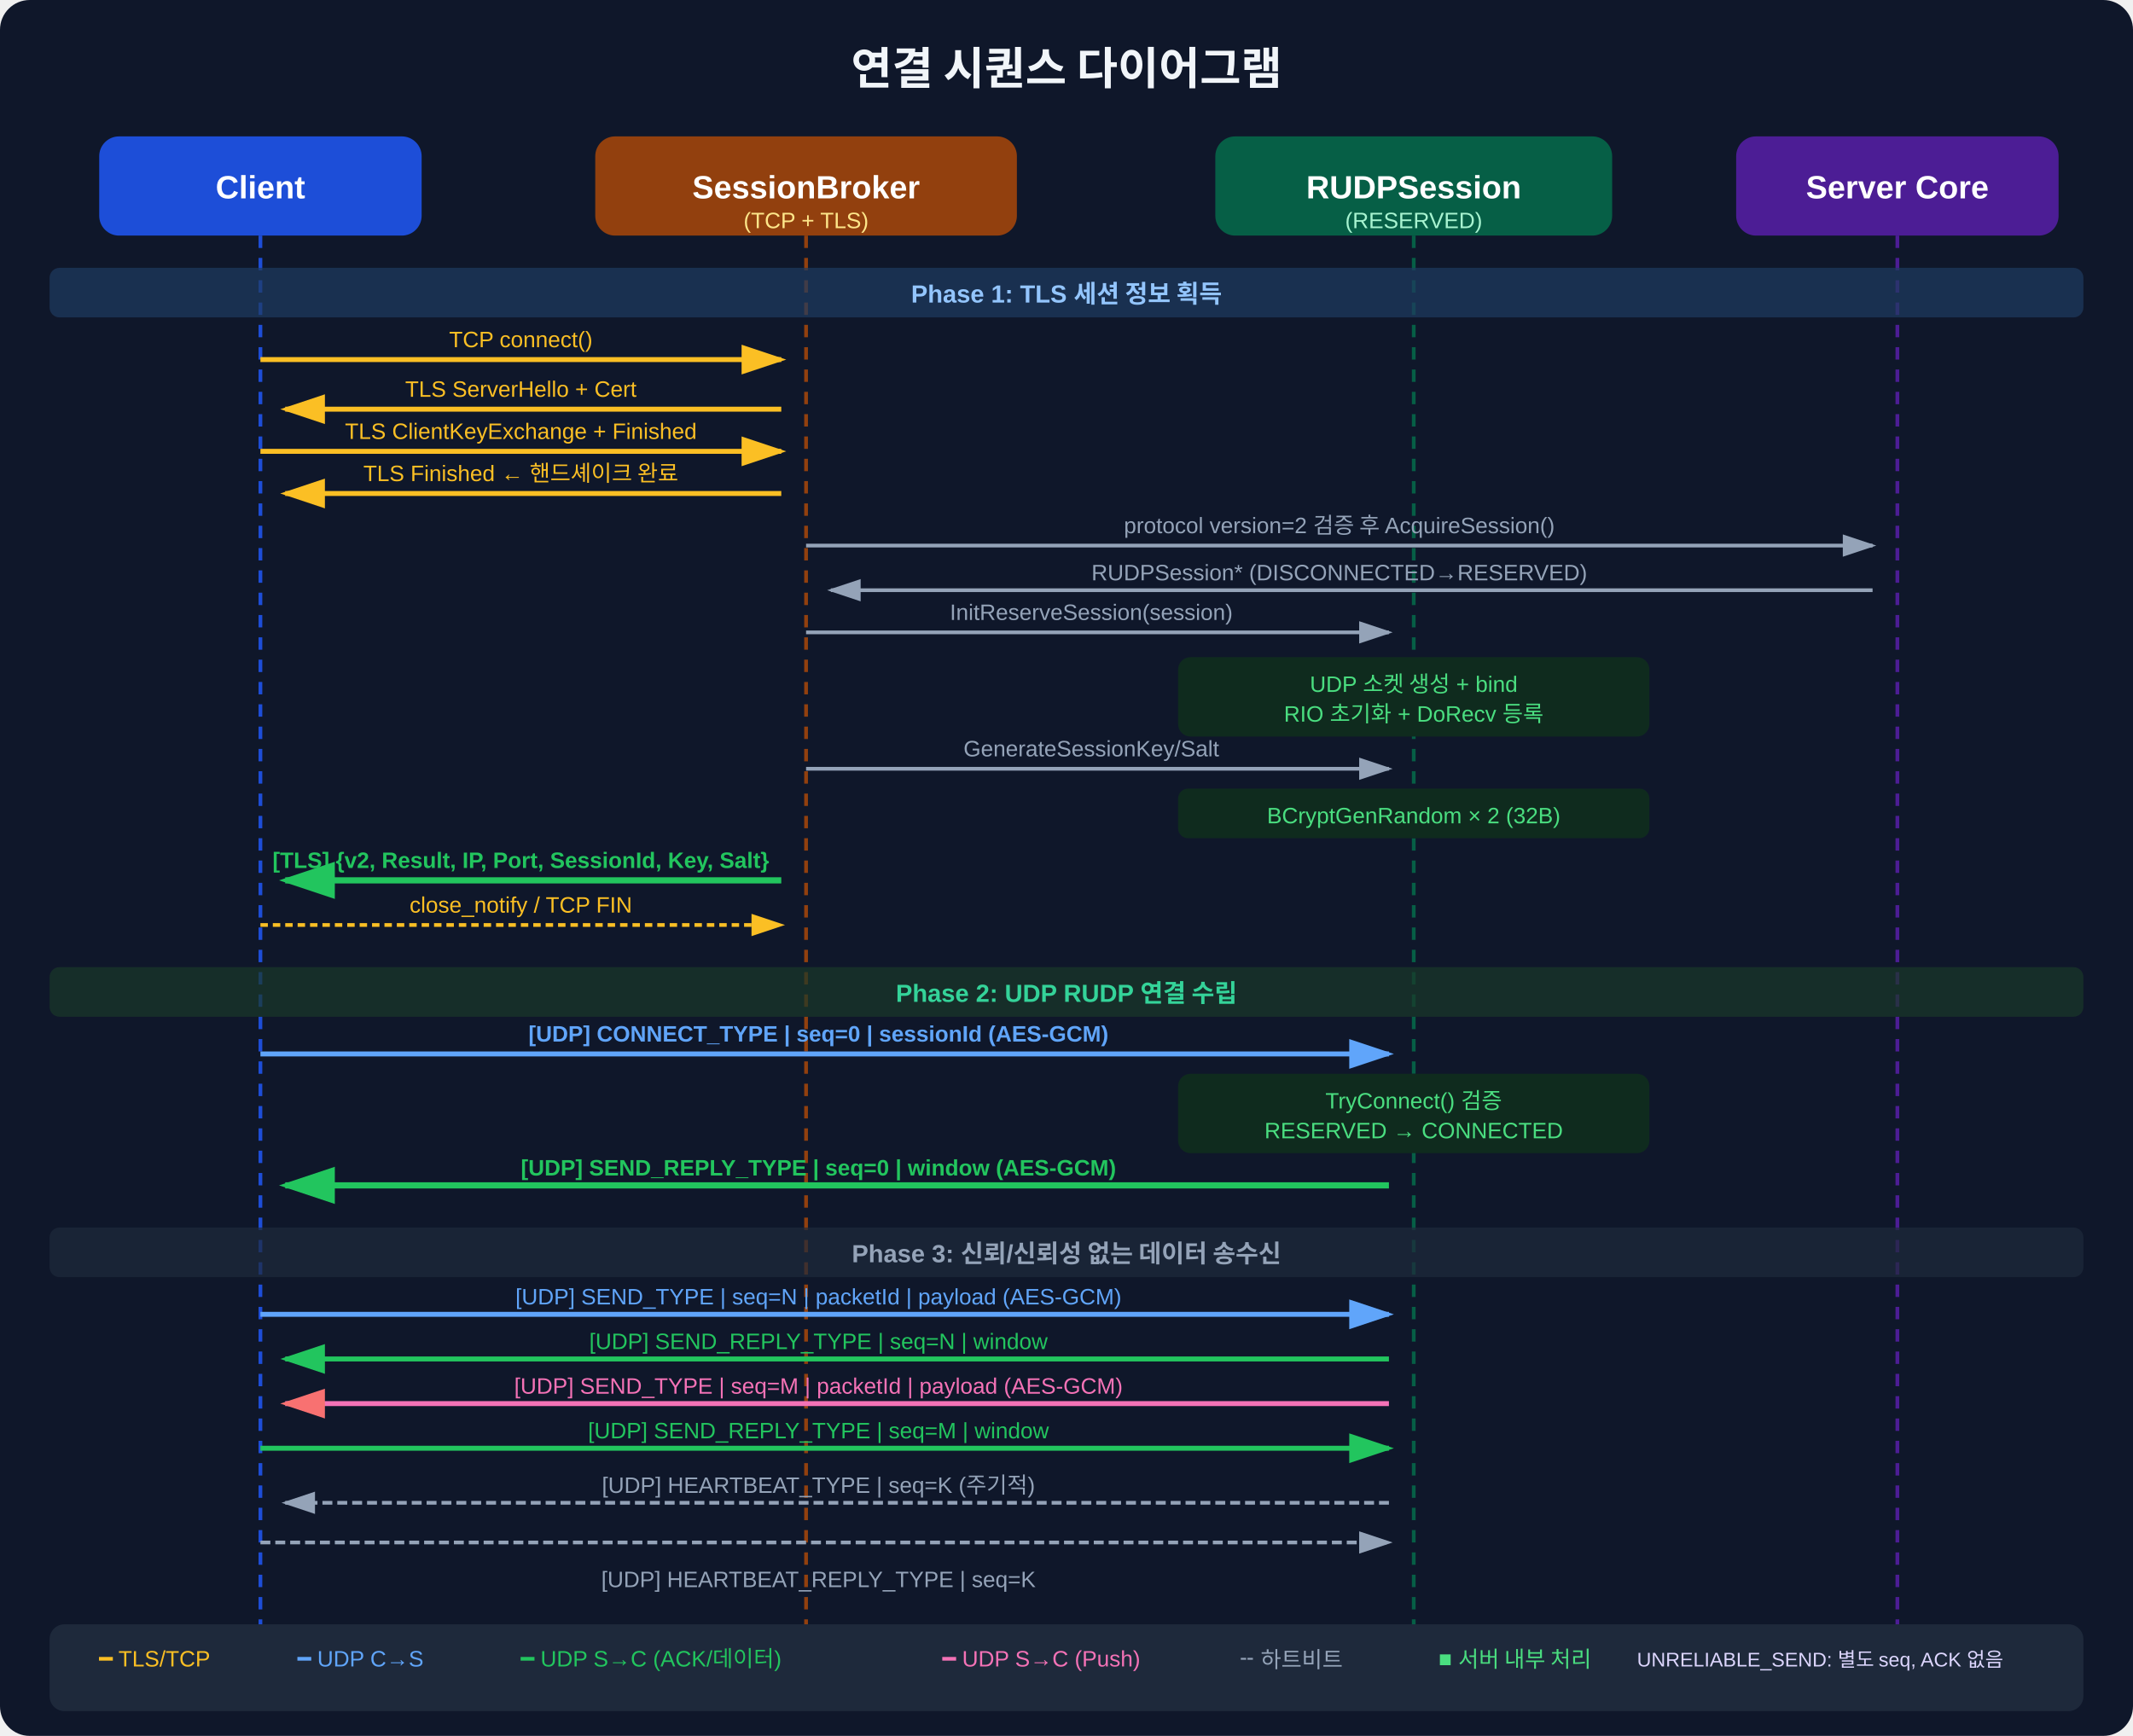
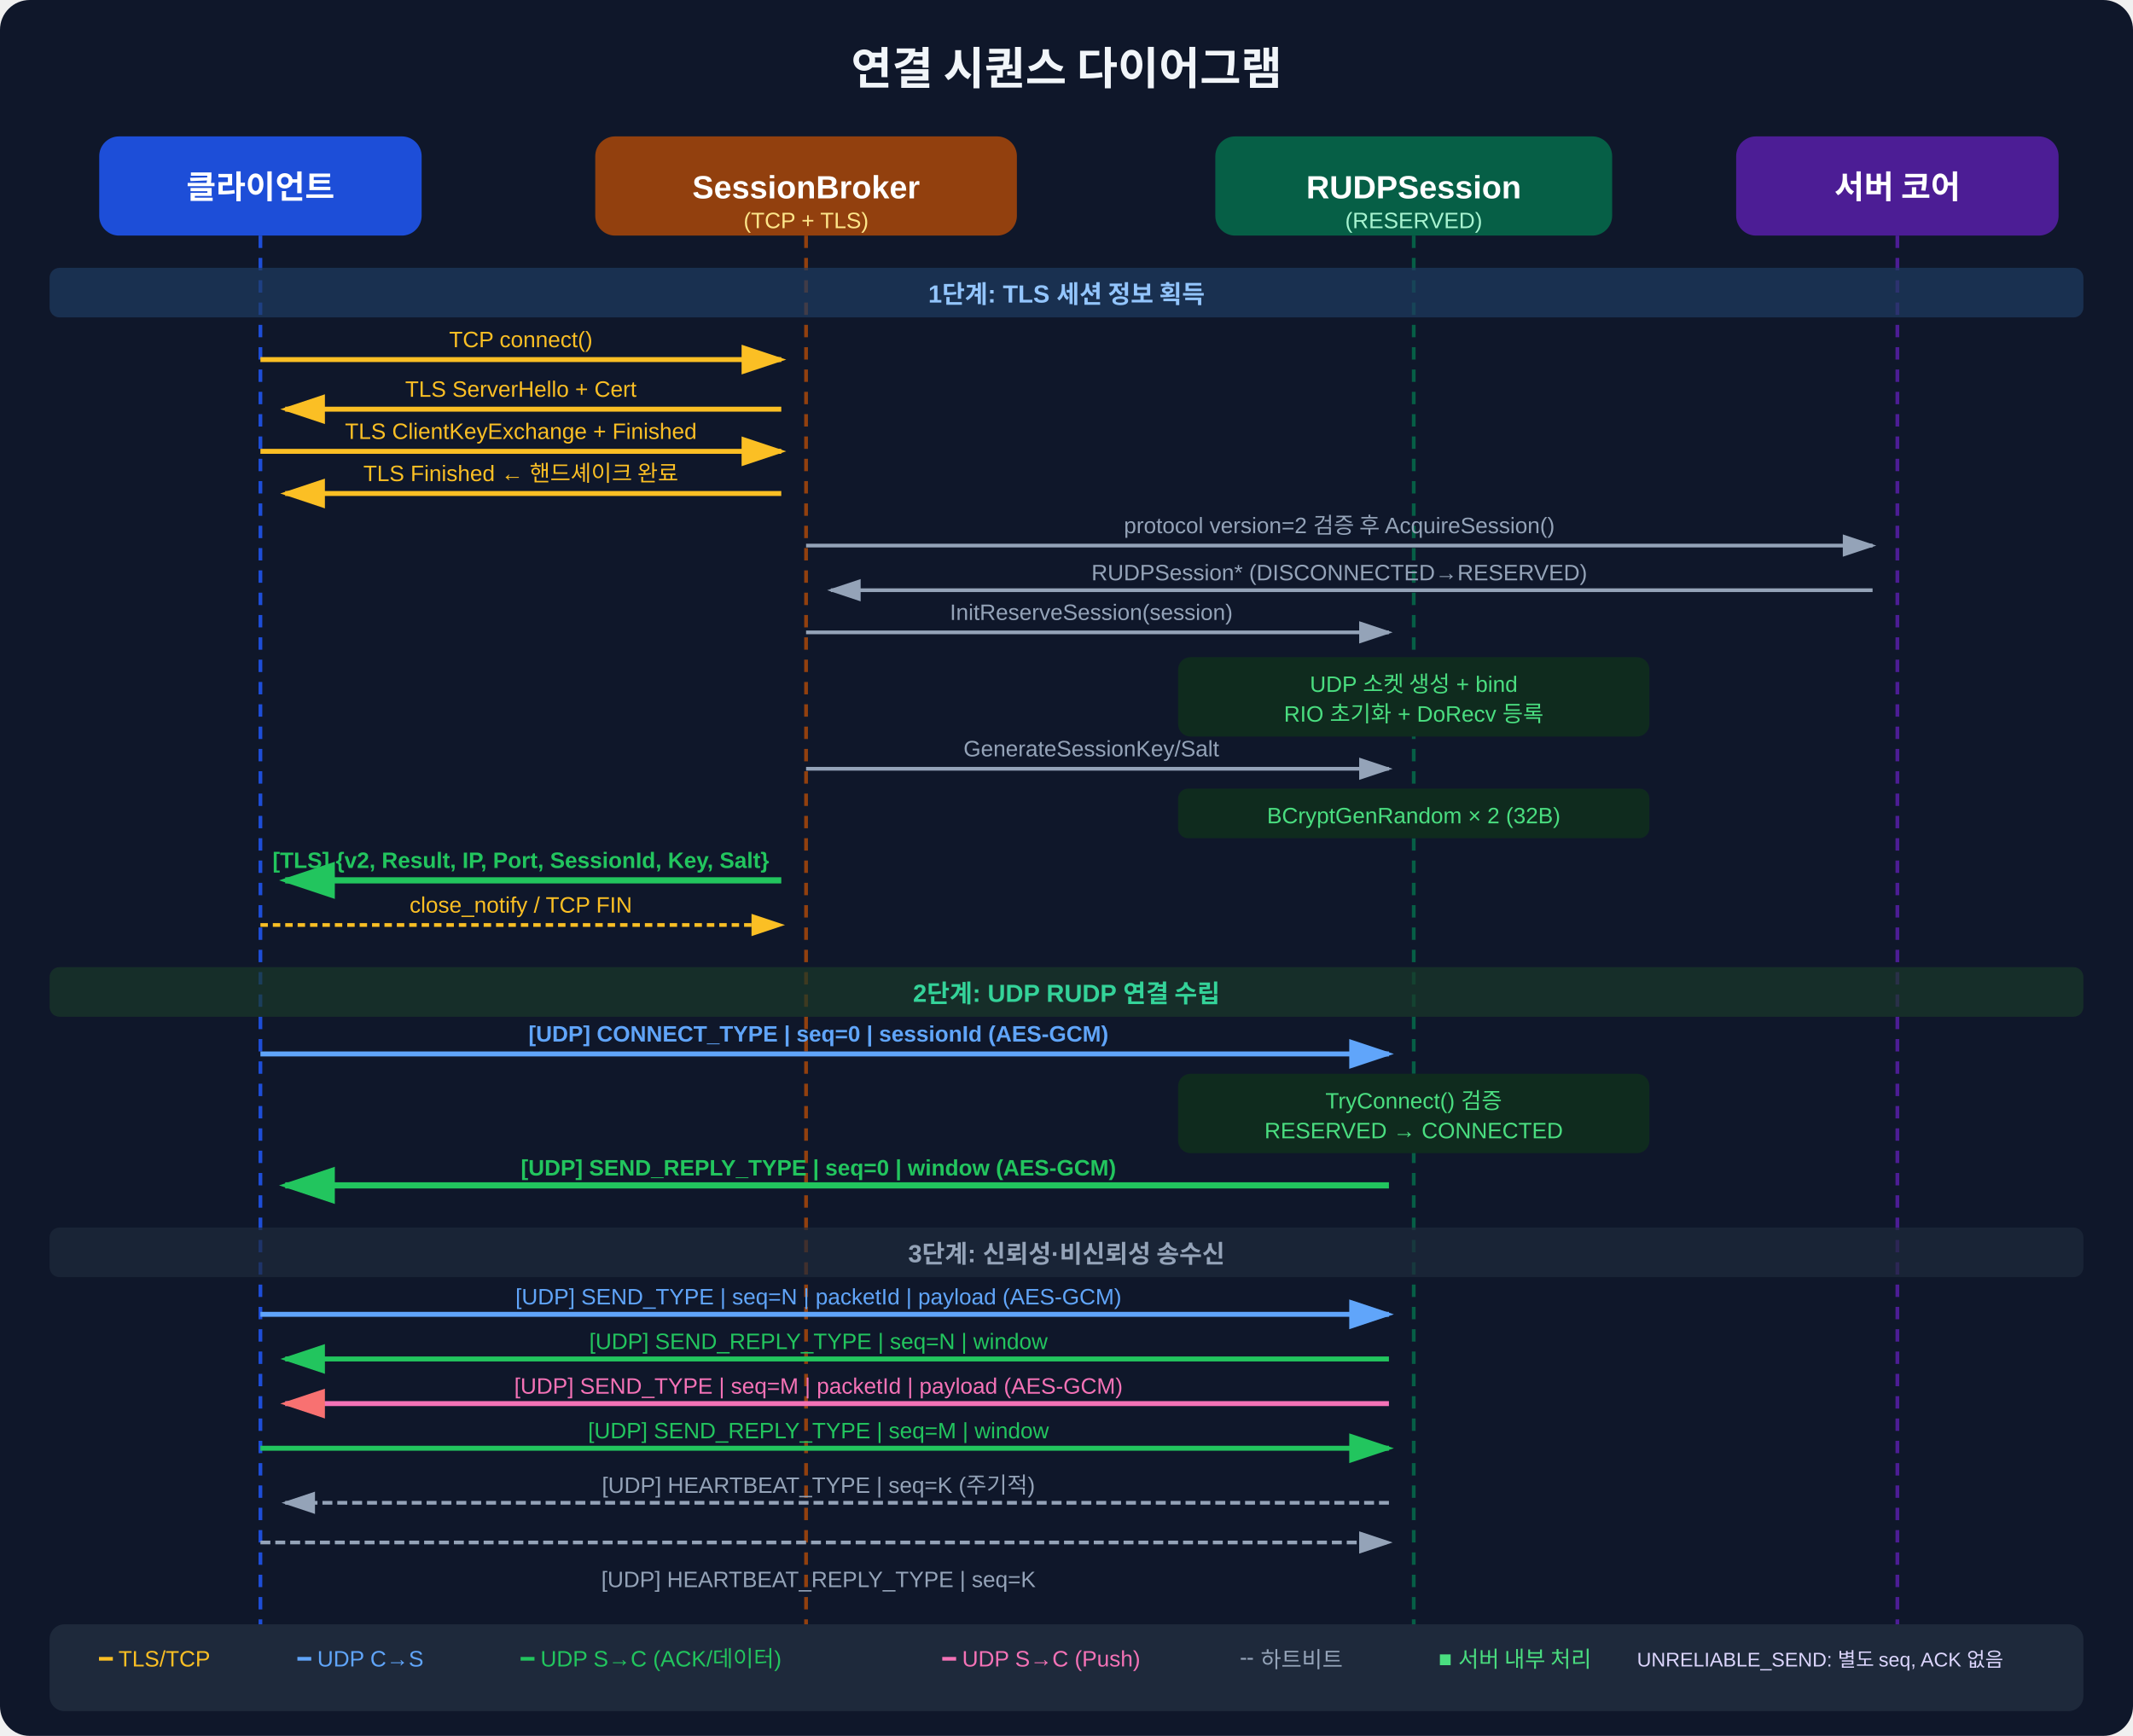
<svg xmlns="http://www.w3.org/2000/svg" viewBox="0 0 860 700" font-family="'Segoe UI', Arial, sans-serif">
  <defs>
    <marker id="arr" markerWidth="9" markerHeight="6" refX="8" refY="3" orient="auto">
      <polygon points="0 0, 9 3, 0 6" fill="#94a3b8" />
    </marker>
    <marker id="arr-g" markerWidth="9" markerHeight="6" refX="8" refY="3" orient="auto">
      <polygon points="0 0, 9 3, 0 6" fill="#22c55e" />
    </marker>
    <marker id="arr-b" markerWidth="9" markerHeight="6" refX="8" refY="3" orient="auto">
      <polygon points="0 0, 9 3, 0 6" fill="#60a5fa" />
    </marker>
    <marker id="arr-y" markerWidth="9" markerHeight="6" refX="8" refY="3" orient="auto">
      <polygon points="0 0, 9 3, 0 6" fill="#fbbf24" />
    </marker>
    <marker id="arr-r" markerWidth="9" markerHeight="6" refX="8" refY="3" orient="auto">
      <polygon points="0 0, 9 3, 0 6" fill="#f87171" />
    </marker>
  </defs>
  <rect width="860" height="700" fill="#0f172a" rx="12" />
  <text x="430" y="34" text-anchor="middle" font-size="18" font-weight="700" fill="#f1f5f9">연결 시퀀스 다이어그램</text>
  <rect x="40" y="55" width="130" height="40" rx="8" fill="#1d4ed8" />
-   <text x="105" y="80" text-anchor="middle" font-size="13" font-weight="700" fill="#fff">Client</text>
+   <text x="105" y="80" text-anchor="middle" font-size="13" font-weight="700" fill="#fff">클라이언트</text>
  <rect x="240" y="55" width="170" height="40" rx="8" fill="#92400e" />
  <text x="325" y="80" text-anchor="middle" font-size="13" font-weight="700" fill="#fff">SessionBroker</text>
  <text x="325" y="92" text-anchor="middle" font-size="9" fill="#fde68a">(TCP + TLS)</text>
  <rect x="490" y="55" width="160" height="40" rx="8" fill="#065f46" />
  <text x="570" y="80" text-anchor="middle" font-size="13" font-weight="700" fill="#fff">RUDPSession</text>
  <text x="570" y="92" text-anchor="middle" font-size="9" fill="#a7f3d0">(RESERVED)</text>
  <rect x="700" y="55" width="130" height="40" rx="8" fill="#4c1d95" />
-   <text x="765" y="80" text-anchor="middle" font-size="13" font-weight="700" fill="#fff">Server Core</text>
+   <text x="765" y="80" text-anchor="middle" font-size="13" font-weight="700" fill="#fff">서버 코어</text>
  <line x1="105" y1="95" x2="105" y2="680" stroke="#1d4ed8" stroke-width="1.5" stroke-dasharray="5,4" />
  <line x1="325" y1="95" x2="325" y2="680" stroke="#92400e" stroke-width="1.5" stroke-dasharray="5,4" />
  <line x1="570" y1="95" x2="570" y2="680" stroke="#065f46" stroke-width="1.5" stroke-dasharray="5,4" />
  <line x1="765" y1="95" x2="765" y2="680" stroke="#4c1d95" stroke-width="1.5" stroke-dasharray="5,4" />
  <rect x="20" y="108" width="820" height="20" rx="4" fill="#1e3a5f" opacity="0.7" />
-   <text x="430" y="122" text-anchor="middle" font-size="10" font-weight="600" fill="#93c5fd">Phase 1: TLS 세션 정보 획득</text>
+   <text x="430" y="122" text-anchor="middle" font-size="10" font-weight="600" fill="#93c5fd">1단계: TLS 세션 정보 획득</text>
  <line x1="105" y1="145" x2="315" y2="145" stroke="#fbbf24" stroke-width="2" marker-end="url(#arr-y)" />
  <text x="210" y="140" text-anchor="middle" font-size="9" fill="#fbbf24">TCP connect()</text>
  <line x1="315" y1="165" x2="115" y2="165" stroke="#fbbf24" stroke-width="2" marker-end="url(#arr-y)" />
  <text x="210" y="160" text-anchor="middle" font-size="9" fill="#fbbf24">TLS ServerHello + Cert</text>
  <line x1="105" y1="182" x2="315" y2="182" stroke="#fbbf24" stroke-width="2" marker-end="url(#arr-y)" />
  <text x="210" y="177" text-anchor="middle" font-size="9" fill="#fbbf24">TLS ClientKeyExchange + Finished</text>
  <line x1="315" y1="199" x2="115" y2="199" stroke="#fbbf24" stroke-width="2" marker-end="url(#arr-y)" />
  <text x="210" y="194" text-anchor="middle" font-size="9" fill="#fbbf24">TLS Finished ← 핸드셰이크 완료</text>
  <line x1="325" y1="220" x2="755" y2="220" stroke="#94a3b8" stroke-width="1.5" marker-end="url(#arr)" />
  <text x="540" y="215" text-anchor="middle" font-size="9" fill="#94a3b8">protocol version=2 검증 후 AcquireSession()</text>
  <line x1="755" y1="238" x2="335" y2="238" stroke="#94a3b8" stroke-width="1.5" marker-end="url(#arr)" />
  <text x="540" y="234" text-anchor="middle" font-size="9" fill="#94a3b8">RUDPSession* (DISCONNECTED→RESERVED)</text>
  <line x1="325" y1="255" x2="560" y2="255" stroke="#94a3b8" stroke-width="1.5" marker-end="url(#arr)" />
  <text x="440" y="250" text-anchor="middle" font-size="9" fill="#94a3b8">InitReserveSession(session)</text>
  <rect x="475" y="265" width="190" height="32" rx="5" fill="#0f2b1e" />
  <text x="570" y="279" text-anchor="middle" font-size="9" fill="#4ade80">UDP 소켓 생성 + bind</text>
  <text x="570" y="291" text-anchor="middle" font-size="9" fill="#4ade80">RIO 초기화 + DoRecv 등록</text>
  <line x1="325" y1="310" x2="560" y2="310" stroke="#94a3b8" stroke-width="1.5" marker-end="url(#arr)" />
  <text x="440" y="305" text-anchor="middle" font-size="9" fill="#94a3b8">GenerateSessionKey/Salt</text>
  <rect x="475" y="318" width="190" height="20" rx="4" fill="#0f2b1e" />
  <text x="570" y="332" text-anchor="middle" font-size="9" fill="#4ade80">BCryptGenRandom × 2 (32B)</text>
  <line x1="315" y1="355" x2="115" y2="355" stroke="#22c55e" stroke-width="2.5" marker-end="url(#arr-g)" />
  <text x="210" y="350" text-anchor="middle" font-size="9" fill="#22c55e" font-weight="600">[TLS] {v2, Result, IP, Port, SessionId, Key, Salt}</text>
  <line x1="105" y1="373" x2="315" y2="373" stroke="#fbbf24" stroke-width="1.5" stroke-dasharray="3,2" marker-end="url(#arr-y)" />
  <text x="210" y="368" text-anchor="middle" font-size="9" fill="#fbbf24">close_notify / TCP FIN</text>
  <rect x="20" y="390" width="820" height="20" rx="4" fill="#1a3828" opacity="0.7" />
-   <text x="430" y="404" text-anchor="middle" font-size="10" font-weight="600" fill="#34d399">Phase 2: UDP RUDP 연결 수립</text>
+   <text x="430" y="404" text-anchor="middle" font-size="10" font-weight="600" fill="#34d399">2단계: UDP RUDP 연결 수립</text>
  <line x1="105" y1="425" x2="560" y2="425" stroke="#60a5fa" stroke-width="2" marker-end="url(#arr-b)" />
  <text x="330" y="420" text-anchor="middle" font-size="9" fill="#60a5fa" font-weight="600">[UDP] CONNECT_TYPE | seq=0 | sessionId (AES-GCM)</text>
  <rect x="475" y="433" width="190" height="32" rx="5" fill="#0f2b1e" />
  <text x="570" y="447" text-anchor="middle" font-size="9" fill="#4ade80">TryConnect() 검증</text>
  <text x="570" y="459" text-anchor="middle" font-size="9" fill="#4ade80">RESERVED → CONNECTED</text>
  <line x1="560" y1="478" x2="115" y2="478" stroke="#22c55e" stroke-width="2.5" marker-end="url(#arr-g)" />
  <text x="330" y="474" text-anchor="middle" font-size="9" fill="#22c55e" font-weight="600">[UDP] SEND_REPLY_TYPE | seq=0 | window (AES-GCM)</text>
  <rect x="20" y="495" width="820" height="20" rx="4" fill="#1e293b" opacity="0.7" />
-   <text x="430" y="509" text-anchor="middle" font-size="10" font-weight="600" fill="#94a3b8">Phase 3: 신뢰/신뢰성 없는 데이터 송수신</text>
+   <text x="430" y="509" text-anchor="middle" font-size="10" font-weight="600" fill="#94a3b8">3단계: 신뢰성·비신뢰성 송수신</text>
  <line x1="105" y1="530" x2="560" y2="530" stroke="#60a5fa" stroke-width="2" marker-end="url(#arr-b)" />
  <text x="330" y="526" text-anchor="middle" font-size="9" fill="#60a5fa">[UDP] SEND_TYPE | seq=N | packetId | payload (AES-GCM)</text>
  <line x1="560" y1="548" x2="115" y2="548" stroke="#22c55e" stroke-width="2" marker-end="url(#arr-g)" />
  <text x="330" y="544" text-anchor="middle" font-size="9" fill="#22c55e">[UDP] SEND_REPLY_TYPE | seq=N | window</text>
  <line x1="560" y1="566" x2="115" y2="566" stroke="#f472b6" stroke-width="2" marker-end="url(#arr-r)" />
  <text x="330" y="562" text-anchor="middle" font-size="9" fill="#f472b6">[UDP] SEND_TYPE | seq=M | packetId | payload (AES-GCM)</text>
  <line x1="105" y1="584" x2="560" y2="584" stroke="#22c55e" stroke-width="2" marker-end="url(#arr-g)" />
  <text x="330" y="580" text-anchor="middle" font-size="9" fill="#22c55e">[UDP] SEND_REPLY_TYPE | seq=M | window</text>
  <line x1="560" y1="606" x2="115" y2="606" stroke="#94a3b8" stroke-width="1.5" stroke-dasharray="4,2" marker-end="url(#arr)" />
  <text x="330" y="602" text-anchor="middle" font-size="9" fill="#94a3b8">[UDP] HEARTBEAT_TYPE | seq=K (주기적)</text>
  <line x1="105" y1="622" x2="560" y2="622" stroke="#94a3b8" stroke-width="1.5" stroke-dasharray="4,2" marker-end="url(#arr)" />
  <text x="330" y="640" text-anchor="middle" font-size="9" fill="#94a3b8">[UDP] HEARTBEAT_REPLY_TYPE | seq=K</text>
  <rect x="20" y="655" width="820" height="35" rx="6" fill="#1e293b" />
  <text x="40" y="672" font-size="9" fill="#fbbf24">━ TLS/TCP</text>
  <text x="120" y="672" font-size="9" fill="#60a5fa">━ UDP C→S</text>
  <text x="210" y="672" font-size="9" fill="#22c55e">━ UDP S→C (ACK/데이터)</text>
  <text x="380" y="672" font-size="9" fill="#f472b6">━ UDP S→C (Push)</text>
  <text x="500" y="672" font-size="9" fill="#94a3b8">╌ 하트비트</text>
  <text x="580" y="672" font-size="9" fill="#4ade80">■ 서버 내부 처리</text>
  <text x="660" y="672" font-size="8" fill="#ddd6fe">UNRELIABLE_SEND: 별도 seq, ACK 없음</text>
</svg>
